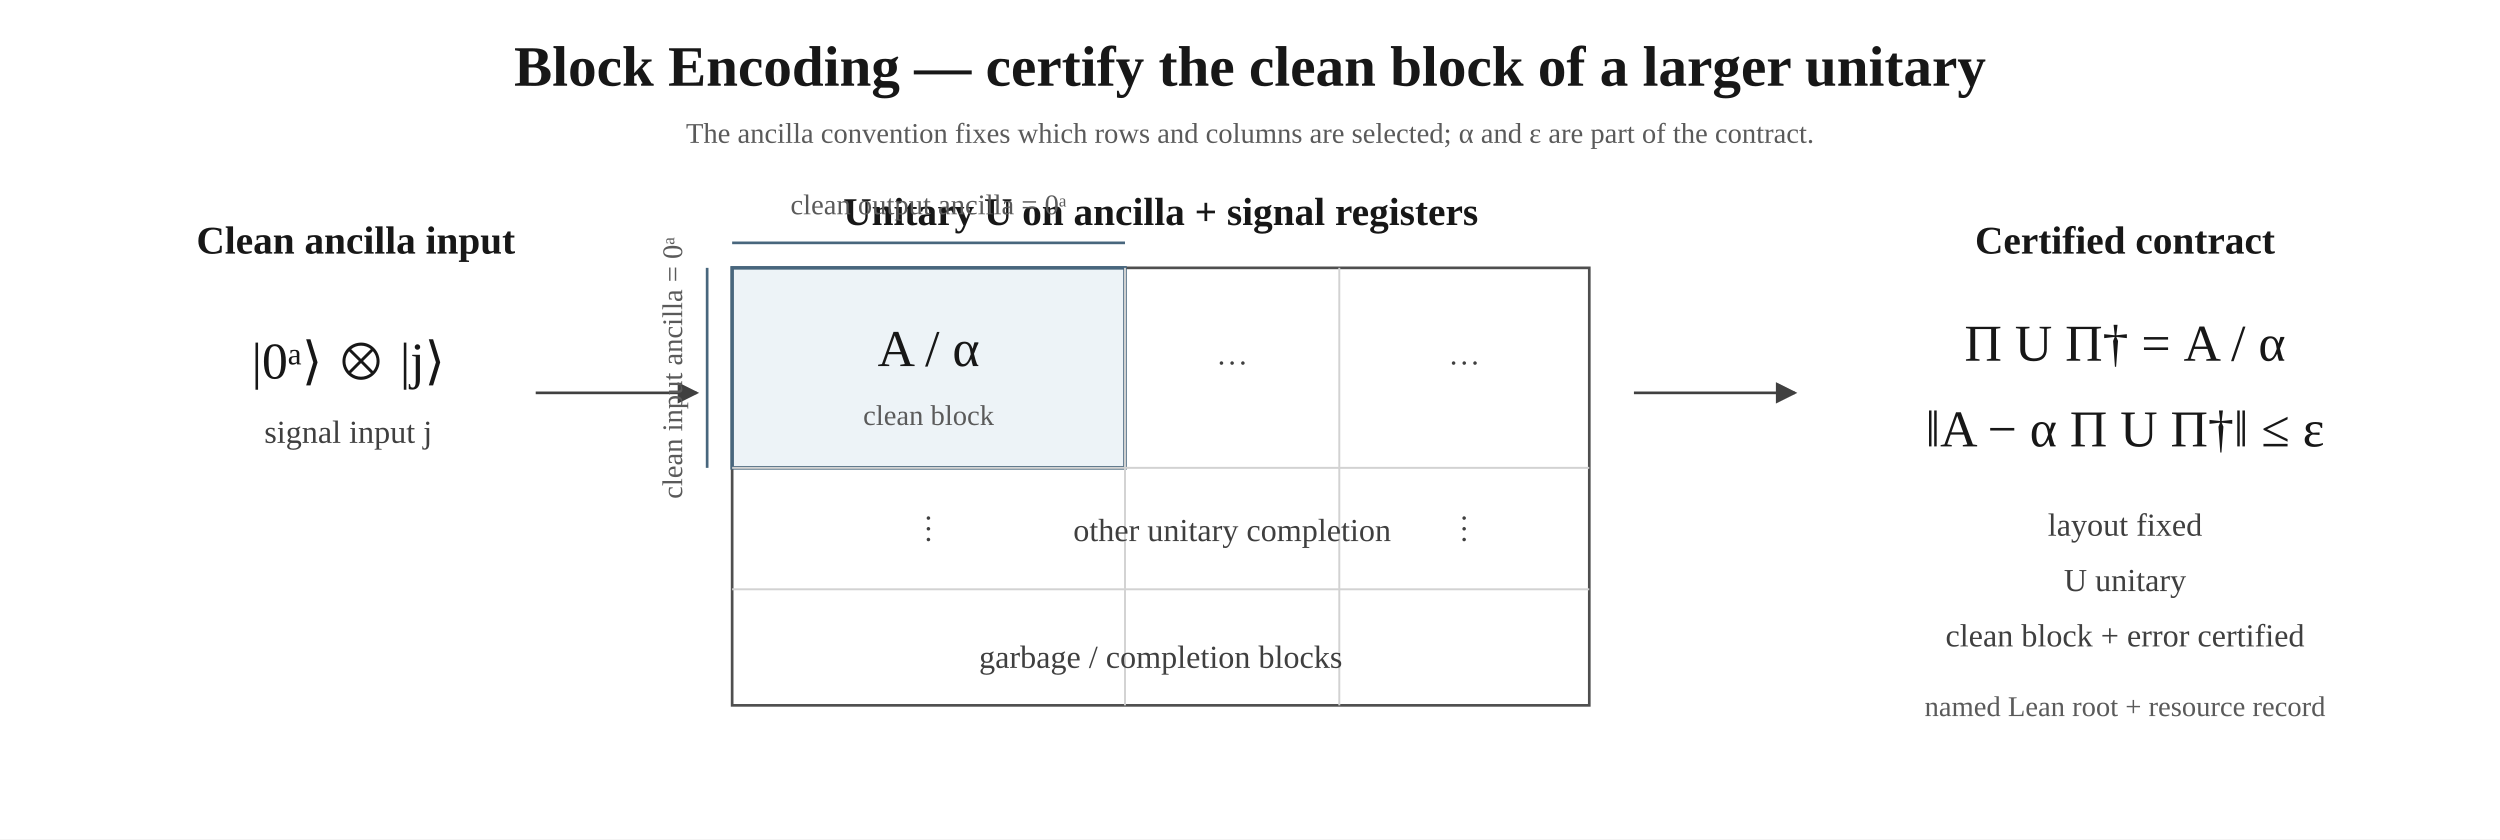
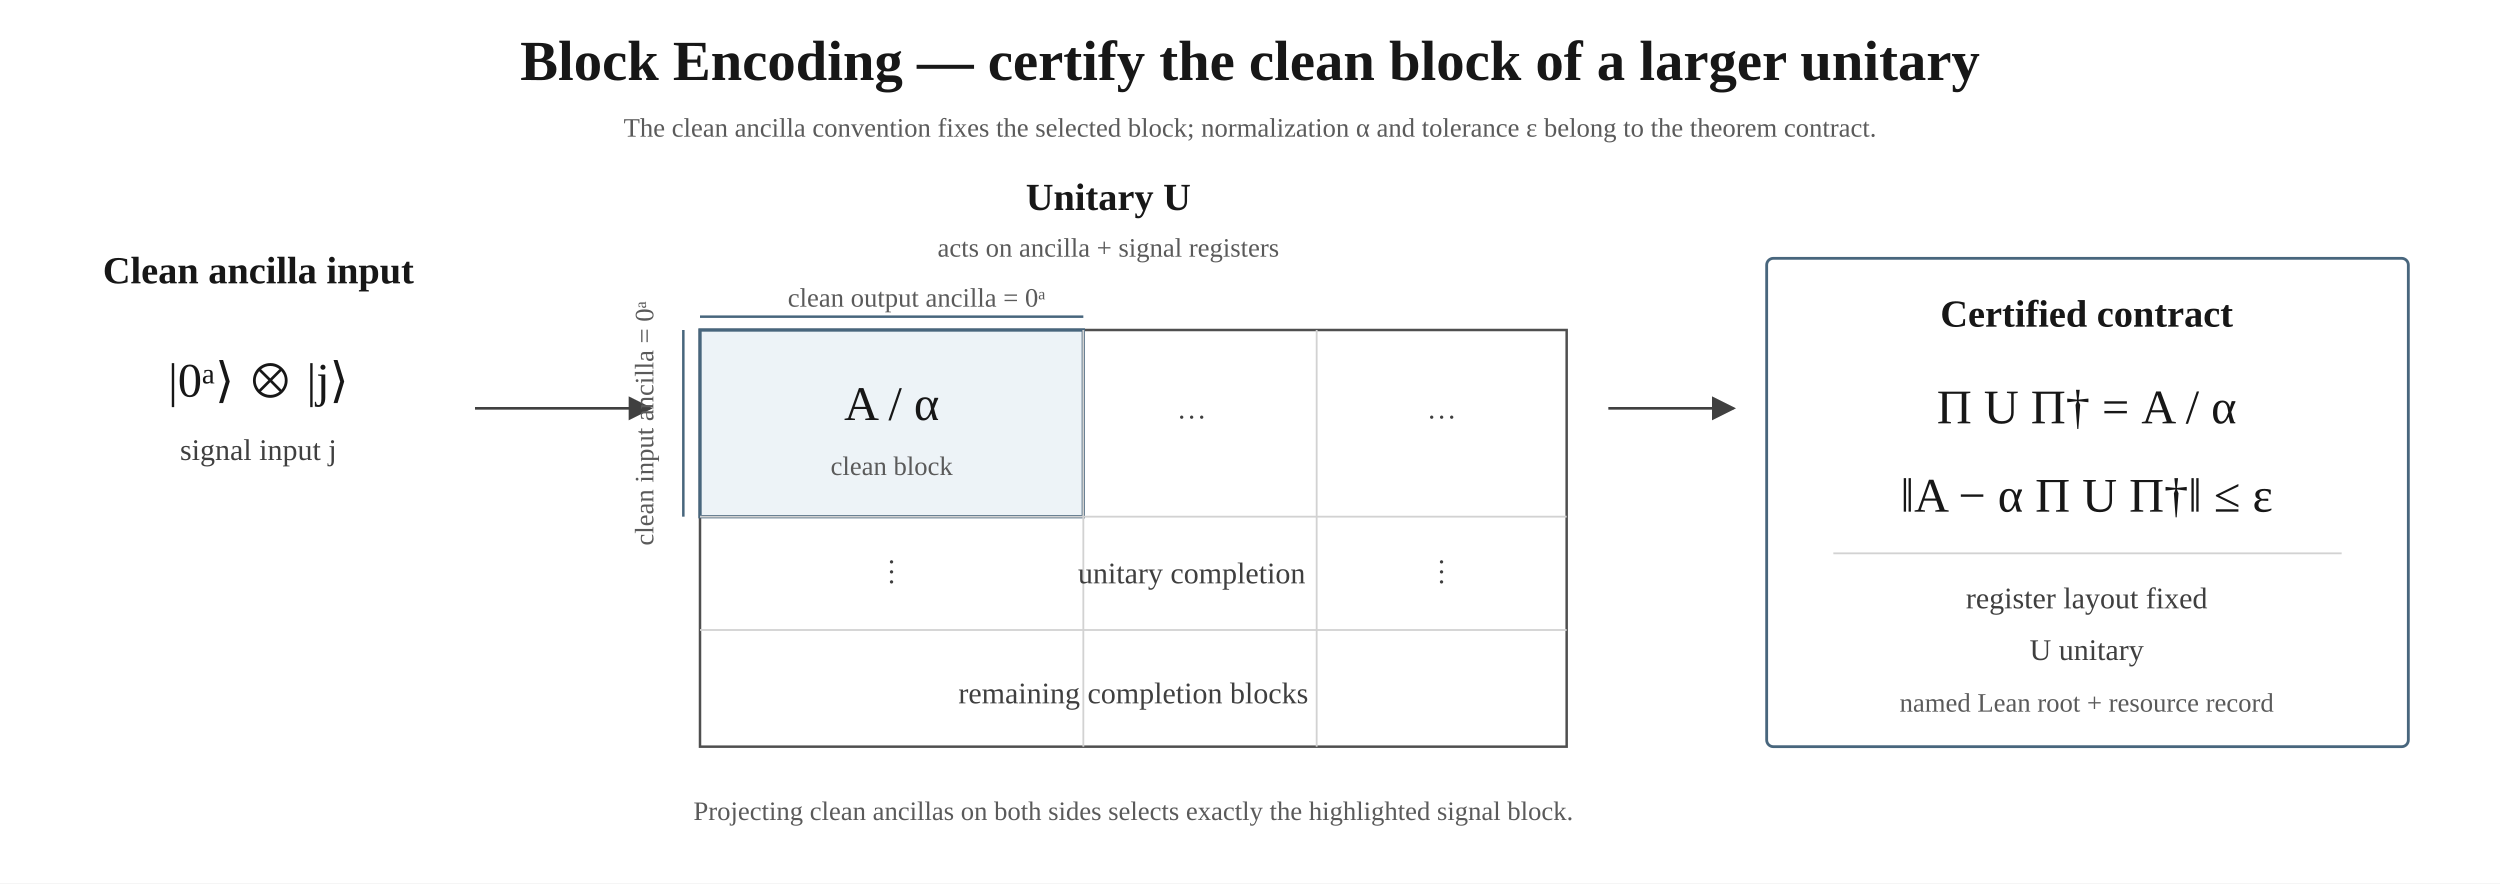
- <svg xmlns="http://www.w3.org/2000/svg" width="1400" height="470" viewBox="0 0 1400 470" role="img" aria-labelledby="title desc">
+ <svg xmlns="http://www.w3.org/2000/svg" width="1500" height="530" viewBox="0 0 1500 530" role="img" aria-labelledby="title desc">
  <defs>
-     <marker id="arrow" markerWidth="8" markerHeight="8" refX="7" refY="4" orient="auto">
-       <path d="M0,0 L8,4 L0,8 z" fill="#404040" />
+     <marker id="arrow" markerWidth="9" markerHeight="9" refX="8" refY="4.5" orient="auto">
+       <path d="M0,0 L9,4.5 L0,9 z" fill="#404040" />
    </marker>
  </defs>
  <style>
    text { font-family: "Times New Roman", Times, "Liberation Serif", serif; fill: #171717; }
-     .title { font-size: 32px; font-weight: 700; }
-     .head { font-size: 22px; font-weight: 700; }
+     .title { font-size: 34px; font-weight: 700; }
+     .head { font-size: 23px; font-weight: 700; }
    .formula { font-size: 29px; }
    .body { font-size: 18px; fill: #3f3f3f; }
    .small { font-size: 16px; fill: #5a5a5a; }
    .matrix { fill: #fff; stroke: #4f4f4f; stroke-width: 1.5; }
    .clean { fill: #edf3f7; stroke: #48667d; stroke-width: 2; }
+     .contract { fill: #fff; stroke: #48667d; stroke-width: 1.7; }
    .rule { stroke: #d2d2d2; stroke-width: 1.1; }
-     .arrow { stroke: #404040; stroke-width: 1.5; fill: none; marker-end: url(#arrow); }
+     .arrow { stroke: #404040; stroke-width: 1.6; fill: none; marker-end: url(#arrow); }
    .brace { stroke: #48667d; stroke-width: 1.5; fill: none; }
  </style>
-   <rect width="1400" height="470" fill="#fff" />
-   <text x="700" y="48" text-anchor="middle" class="title">Block Encoding — certify the clean block of a larger unitary</text>
-   <text x="700" y="80" text-anchor="middle" class="small">The ancilla convention fixes which rows and columns are selected; α and ε are part of the contract.</text>
-   <text x="110" y="142" class="head">Clean ancilla input</text>
-   <text x="195" y="212" text-anchor="middle" class="formula">|0ᵃ⟩ ⊗ |j⟩</text>
-   <text x="195" y="248" text-anchor="middle" class="body">signal input j</text>
-   <path d="M300 220 L390 220" class="arrow" />
-   <text x="650" y="126" text-anchor="middle" class="head">Unitary U on ancilla + signal registers</text>
-   <rect x="410" y="150" width="480" height="245" class="matrix" />
-   <rect x="410" y="150" width="220" height="112" class="clean" />
-   <line x1="630" y1="150" x2="630" y2="395" class="rule" />
-   <line x1="750" y1="150" x2="750" y2="395" class="rule" />
-   <line x1="410" y1="262" x2="890" y2="262" class="rule" />
-   <line x1="410" y1="330" x2="890" y2="330" class="rule" />
-   <text x="520" y="205" text-anchor="middle" class="formula">A / α</text>
-   <text x="520" y="238" text-anchor="middle" class="small">clean block</text>
-   <text x="690" y="208" text-anchor="middle" class="body">⋯</text>
-   <text x="820" y="208" text-anchor="middle" class="body">⋯</text>
-   <text x="520" y="303" text-anchor="middle" class="body">⋮</text>
-   <text x="690" y="303" text-anchor="middle" class="body">other unitary completion</text>
-   <text x="820" y="303" text-anchor="middle" class="body">⋮</text>
-   <text x="650" y="374" text-anchor="middle" class="body">garbage / completion blocks</text>
-   <path d="M410 136 L630 136" class="brace" />
-   <text x="520" y="120" text-anchor="middle" class="small">clean output ancilla = 0ᵃ</text>
-   <path d="M396 150 L396 262" class="brace" />
-   <text x="382" y="206" text-anchor="middle" transform="rotate(-90 382 206)" class="small">clean input ancilla = 0ᵃ</text>
-   <path d="M915 220 L1005 220" class="arrow" />
-   <text x="1190" y="142" text-anchor="middle" class="head">Certified contract</text>
-   <text x="1190" y="202" text-anchor="middle" class="formula">Π U Π† = A / α</text>
-   <text x="1190" y="250" text-anchor="middle" class="formula">‖A − α Π U Π†‖ ≤ ε</text>
-   <text x="1190" y="300" text-anchor="middle" class="body">layout fixed</text>
-   <text x="1190" y="331" text-anchor="middle" class="body">U unitary</text>
-   <text x="1190" y="362" text-anchor="middle" class="body">clean block + error certified</text>
-   <text x="1190" y="401" text-anchor="middle" class="small">named Lean root + resource record</text>
+   <rect width="1500" height="530" fill="#fff" />
+   <text x="750" y="48" text-anchor="middle" class="title">Block Encoding — certify the clean block of a larger unitary</text>
+   <text x="750" y="82" text-anchor="middle" class="small">The clean ancilla convention fixes the selected block; normalization α and tolerance ε belong to the theorem contract.</text>
+   <text x="155" y="170" text-anchor="middle" class="head">Clean ancilla input</text>
+   <text x="155" y="238" text-anchor="middle" class="formula">|0ᵃ⟩ ⊗ |j⟩</text>
+   <text x="155" y="276" text-anchor="middle" class="body">signal input j</text>
+   <path d="M285 245 L390 245" class="arrow" />
+   <text x="665" y="126" text-anchor="middle" class="head">Unitary U</text>
+   <text x="665" y="154" text-anchor="middle" class="small">acts on ancilla + signal registers</text>
+   <text x="550" y="184" text-anchor="middle" class="small">clean output ancilla = 0ᵃ</text>
+   <rect x="420" y="198" width="520" height="250" class="matrix" />
+   <rect x="420" y="198" width="230" height="112" class="clean" />
+   <line x1="650" y1="198" x2="650" y2="448" class="rule" />
+   <line x1="790" y1="198" x2="790" y2="448" class="rule" />
+   <line x1="420" y1="310" x2="940" y2="310" class="rule" />
+   <line x1="420" y1="378" x2="940" y2="378" class="rule" />
+   <text x="535" y="252" text-anchor="middle" class="formula">A / α</text>
+   <text x="535" y="285" text-anchor="middle" class="small">clean block</text>
+   <text x="715" y="255" text-anchor="middle" class="body">⋯</text>
+   <text x="865" y="255" text-anchor="middle" class="body">⋯</text>
+   <text x="535" y="350" text-anchor="middle" class="body">⋮</text>
+   <text x="715" y="350" text-anchor="middle" class="body">unitary completion</text>
+   <text x="865" y="350" text-anchor="middle" class="body">⋮</text>
+   <text x="680" y="422" text-anchor="middle" class="body">remaining completion blocks</text>
+   <path d="M420 190 L650 190" class="brace" />
+   <path d="M410 198 L410 310" class="brace" />
+   <text x="392" y="254" text-anchor="middle" transform="rotate(-90 392 254)" class="small">clean input ancilla = 0ᵃ</text>
+   <path d="M965 245 L1040 245" class="arrow" />
+   <rect x="1060" y="155" width="385" height="293" rx="4" class="contract" />
+   <text x="1252" y="196" text-anchor="middle" class="head">Certified contract</text>
+   <text x="1252" y="254" text-anchor="middle" class="formula">Π U Π† = A / α</text>
+   <text x="1252" y="307" text-anchor="middle" class="formula">‖A − α Π U Π†‖ ≤ ε</text>
+   <line x1="1100" y1="332" x2="1405" y2="332" class="rule" />
+   <text x="1252" y="365" text-anchor="middle" class="body">register layout fixed</text>
+   <text x="1252" y="396" text-anchor="middle" class="body">U unitary</text>
+   <text x="1252" y="427" text-anchor="middle" class="small">named Lean root + resource record</text>
+   <text x="680" y="492" text-anchor="middle" class="small">Projecting clean ancillas on both sides selects exactly the highlighted signal block.</text>
</svg>
